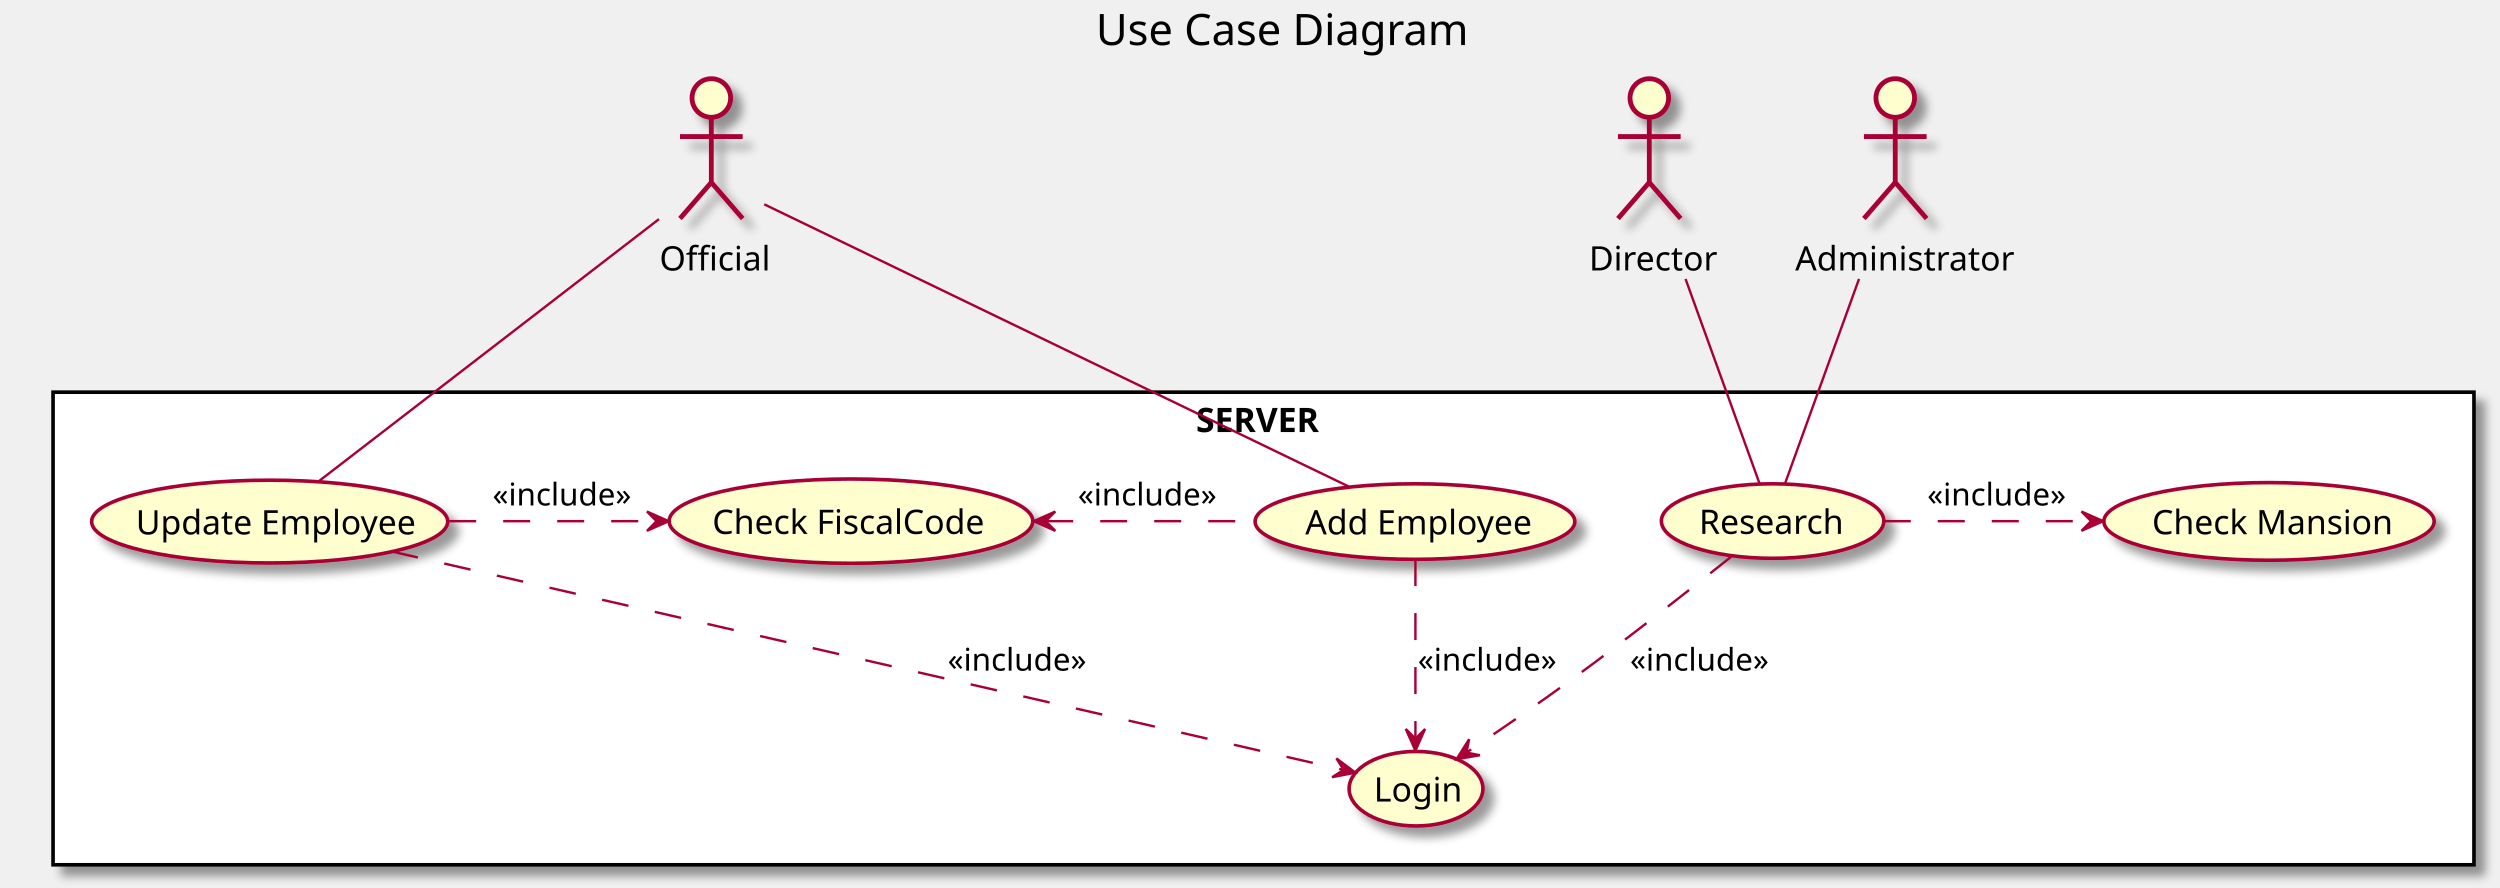
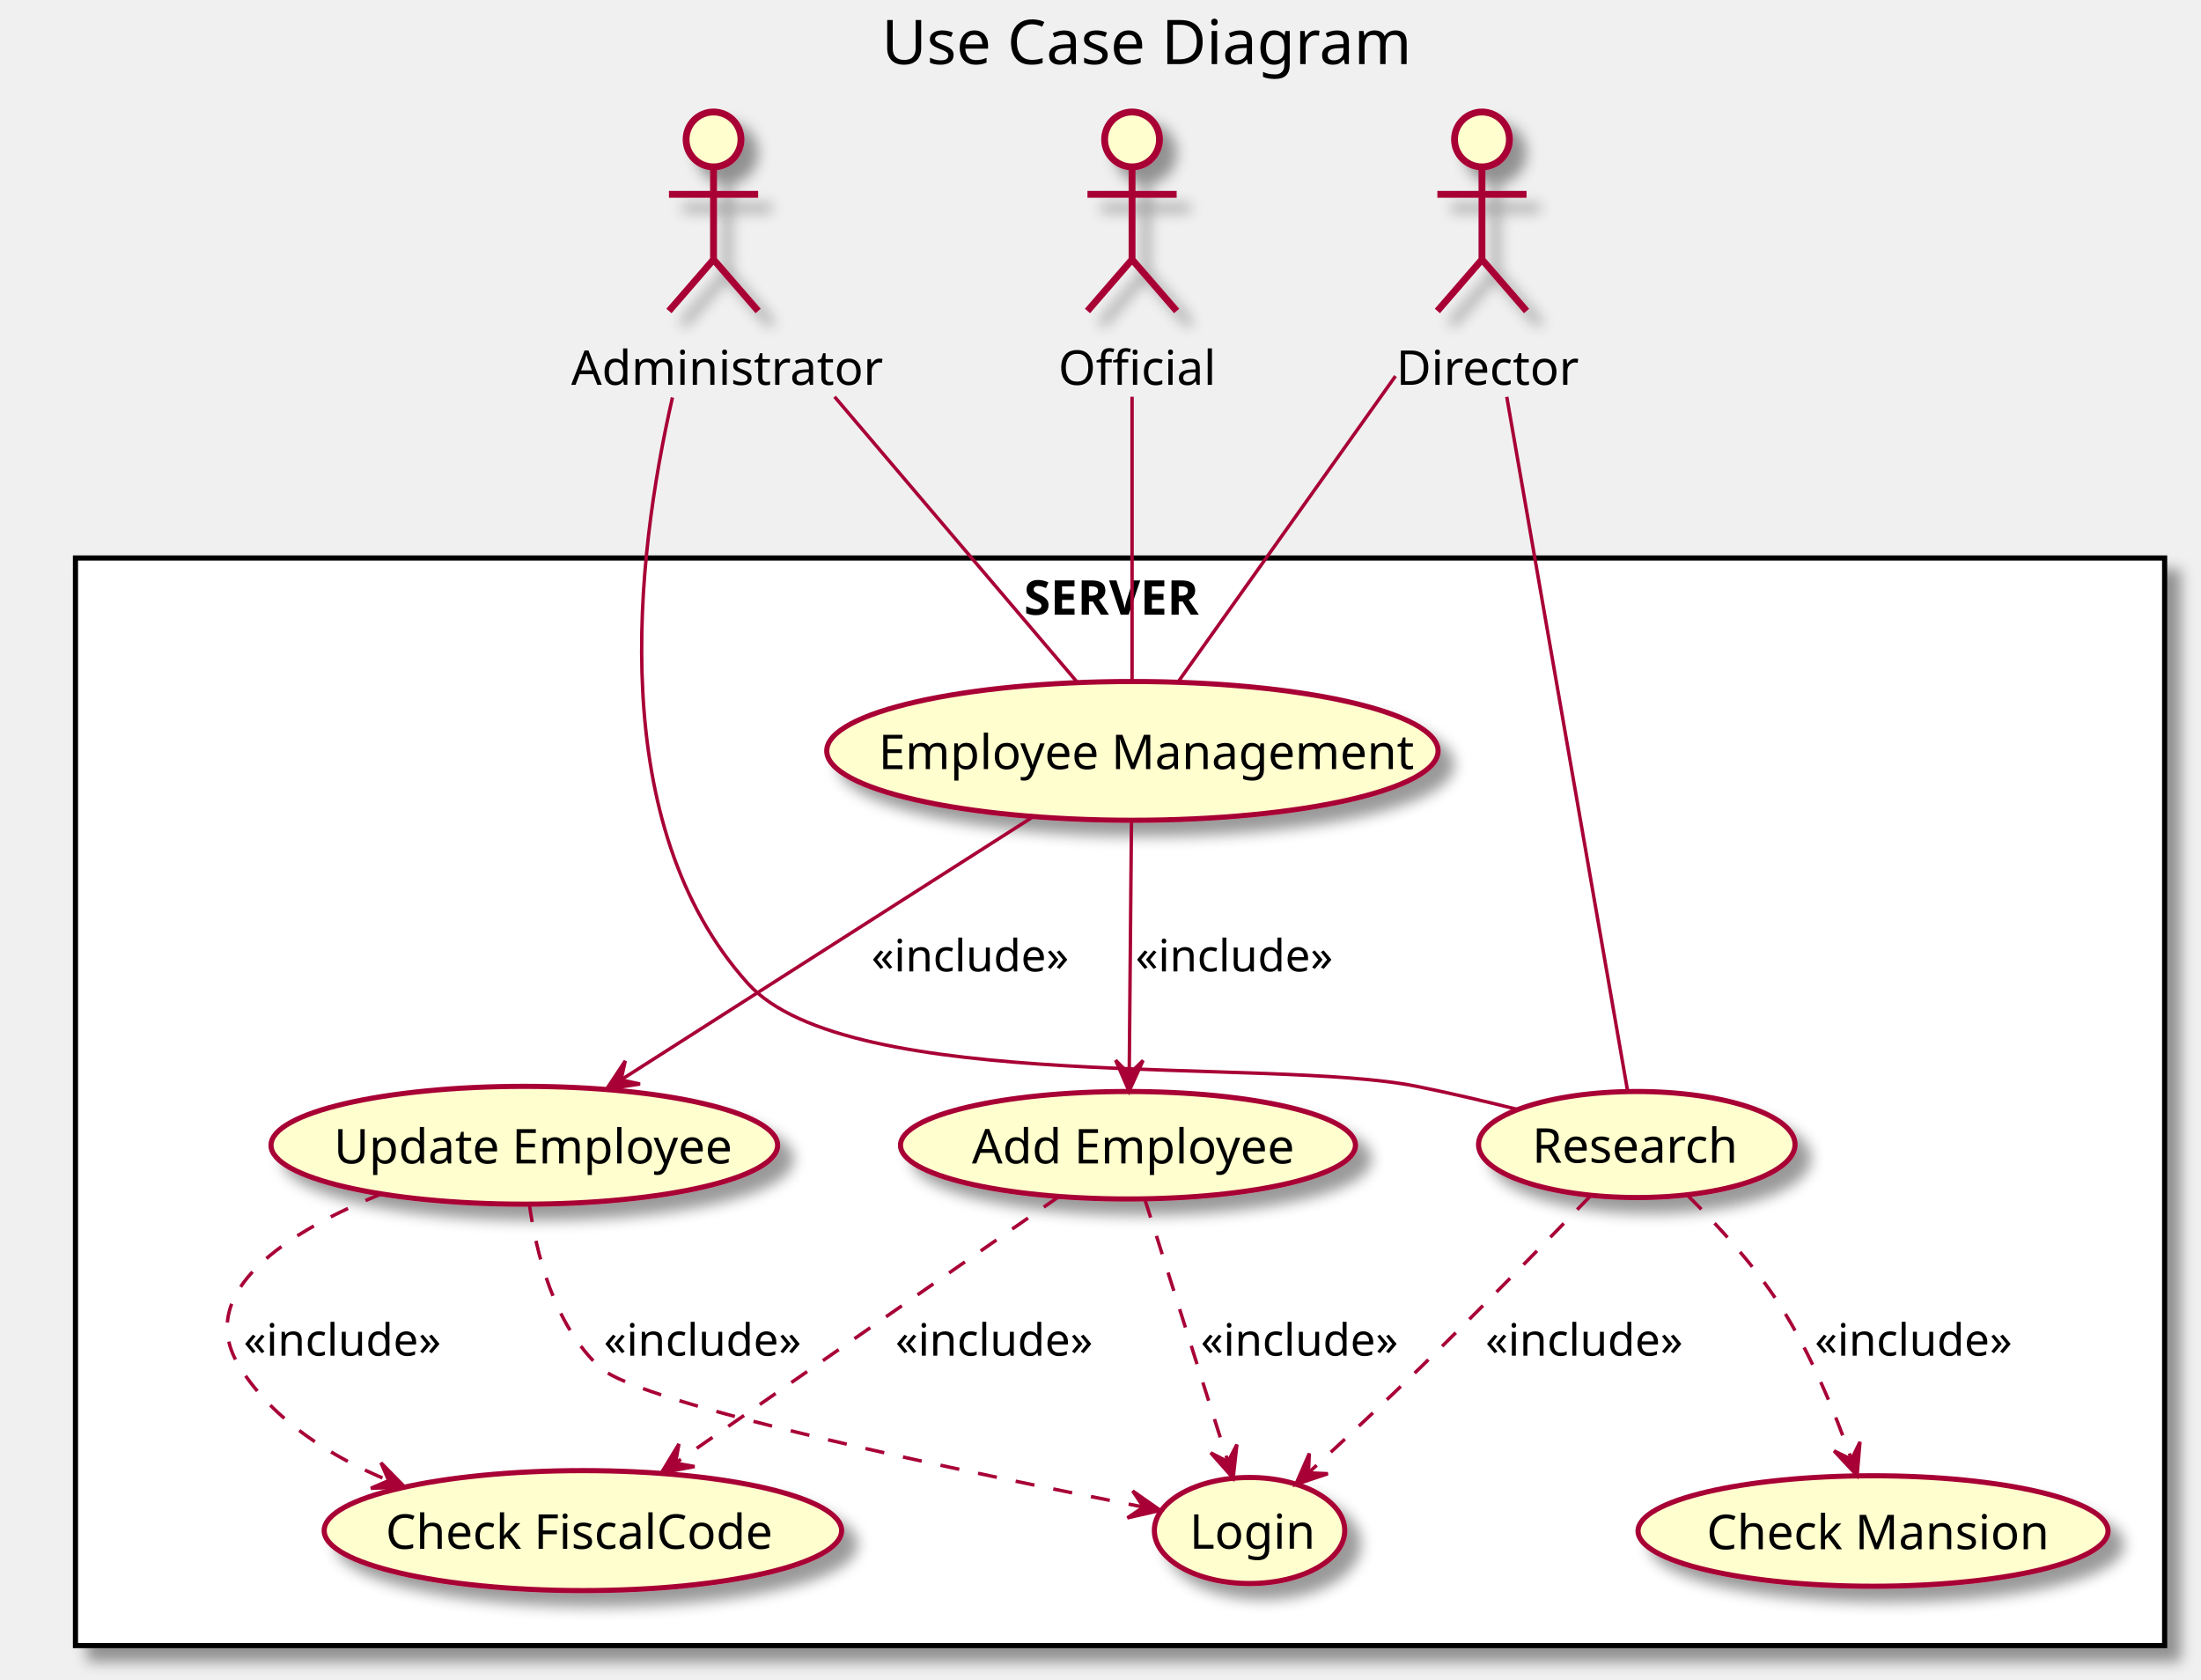
- <svg xmlns="http://www.w3.org/2000/svg" contentScriptType="application/ecmascript" contentStyleType="text/css" height="230.625px" preserveAspectRatio="none" style="width:648px;height:230px;" version="1.1" viewBox="0 0 648 230" width="648.125px" zoomAndPan="magnify">
+ <svg xmlns="http://www.w3.org/2000/svg" contentScriptType="application/ecmascript" contentStyleType="text/css" height="612.5px" preserveAspectRatio="none" style="width:802px;height:612px;" version="1.1" viewBox="0 0 802 612" width="802.5px" zoomAndPan="magnify">
  <defs>
-     <filter height="300%" id="f1fmrrc85kidke" width="300%" x="-1" y="-1">
-       <feGaussianBlur result="blurOut" stdDeviation="1.25" />
+     <filter height="300%" id="f1ado9i4lrvml3" width="300%" x="-1" y="-1">
+       <feGaussianBlur result="blurOut" stdDeviation="2.5" />
      <feColorMatrix in="blurOut" result="blurOut2" type="matrix" values="0 0 0 0 0 0 0 0 0 0 0 0 0 0 0 0 0 0 .4 0" />
-       <feOffset dx="2.5" dy="2.5" in="blurOut2" result="blurOut3" />
+       <feOffset dx="5.0" dy="5.0" in="blurOut2" result="blurOut3" />
      <feBlend in="SourceGraphic" in2="blurOut3" mode="normal" />
    </filter>
  </defs>
  <g>
-     <text fill="#000000" font-family="sans-serif" font-size="11.25" lengthAdjust="spacingAndGlyphs" textLength="94.375" x="284.062" y="11.678">Use Case Diagram</text>
-     <rect fill="#FFFFFF" filter="url(#f1fmrrc85kidke)" height="122.5" style="stroke: #000000; stroke-width: 0.938;" width="627.5" x="13.75" y="101.65" />
-     <text fill="#000000" font-family="sans-serif" font-size="8.75" font-weight="bold" lengthAdjust="spacingAndGlyphs" textLength="35" x="310" y="111.984">SERVER</text>
-     <ellipse cx="366.757" cy="135.189" fill="#FEFECE" filter="url(#f1fmrrc85kidke)" rx="41.444" ry="9.789" style="stroke: #A80036; stroke-width: 0.938;" />
-     <text fill="#000000" font-family="sans-serif" font-size="8.75" lengthAdjust="spacingAndGlyphs" textLength="56.875" x="338.32" y="138.505">Add Employee</text>
-     <ellipse cx="69.9" cy="135.193" fill="#FEFECE" filter="url(#f1fmrrc85kidke)" rx="46.15" ry="10.73" style="stroke: #A80036; stroke-width: 0.938;" />
-     <text fill="#000000" font-family="sans-serif" font-size="8.75" lengthAdjust="spacingAndGlyphs" textLength="69.375" x="35.212" y="138.508">Update Employee</text>
-     <ellipse cx="459.458" cy="135.058" fill="#FEFECE" filter="url(#f1fmrrc85kidke)" rx="28.833" ry="9.657" style="stroke: #A80036; stroke-width: 0.938;" />
-     <text fill="#000000" font-family="sans-serif" font-size="8.75" lengthAdjust="spacingAndGlyphs" textLength="38.125" x="440.396" y="138.373">Research</text>
-     <ellipse cx="367.031" cy="204.433" fill="#FEFECE" filter="url(#f1fmrrc85kidke)" rx="17.343" ry="9.657" style="stroke: #A80036; stroke-width: 0.938;" />
-     <text fill="#000000" font-family="sans-serif" font-size="8.75" lengthAdjust="spacingAndGlyphs" textLength="21.875" x="356.093" y="207.748">Login</text>
-     <ellipse cx="220.573" cy="135.078" fill="#FEFECE" filter="url(#f1fmrrc85kidke)" rx="47.136" ry="10.927" style="stroke: #A80036; stroke-width: 0.938;" />
-     <text fill="#000000" font-family="sans-serif" font-size="8.75" lengthAdjust="spacingAndGlyphs" textLength="71.875" x="184.636" y="138.393">Check FiscalCode</text>
-     <ellipse cx="588.125" cy="135.15" fill="#FEFECE" filter="url(#f1fmrrc85kidke)" rx="42.813" ry="10.063" style="stroke: #A80036; stroke-width: 0.938;" />
-     <text fill="#000000" font-family="sans-serif" font-size="8.75" lengthAdjust="spacingAndGlyphs" textLength="60.625" x="557.813" y="138.466">Check Mansion</text>
-     <ellipse cx="491.25" cy="25.4" fill="#FEFECE" filter="url(#f1fmrrc85kidke)" rx="5" ry="5" style="stroke: #A80036; stroke-width: 1.25;" />
-     <path d="M491.25,30.4 L491.25,47.275 M483.125,35.4 L499.375,35.4 M491.25,47.275 L483.125,56.65 M491.25,47.275 L499.375,56.65 " fill="none" filter="url(#f1fmrrc85kidke)" style="stroke: #A80036; stroke-width: 1.25;" />
-     <text fill="#000000" font-family="sans-serif" font-size="8.75" lengthAdjust="spacingAndGlyphs" textLength="51.875" x="465.312" y="70.109">Administrator</text>
-     <ellipse cx="184.375" cy="25.4" fill="#FEFECE" filter="url(#f1fmrrc85kidke)" rx="5" ry="5" style="stroke: #A80036; stroke-width: 1.25;" />
-     <path d="M184.375,30.4 L184.375,47.275 M176.25,35.4 L192.5,35.4 M184.375,47.275 L176.25,56.65 M184.375,47.275 L192.5,56.65 " fill="none" filter="url(#f1fmrrc85kidke)" style="stroke: #A80036; stroke-width: 1.25;" />
-     <text fill="#000000" font-family="sans-serif" font-size="8.75" lengthAdjust="spacingAndGlyphs" textLength="26.875" x="170.938" y="70.109">Official</text>
-     <ellipse cx="427.5" cy="25.4" fill="#FEFECE" filter="url(#f1fmrrc85kidke)" rx="5" ry="5" style="stroke: #A80036; stroke-width: 1.25;" />
-     <path d="M427.5,30.4 L427.5,47.275 M419.375,35.4 L435.625,35.4 M427.5,47.275 L419.375,56.65 M427.5,47.275 L435.625,56.65 " fill="none" filter="url(#f1fmrrc85kidke)" style="stroke: #A80036; stroke-width: 1.25;" />
-     <text fill="#000000" font-family="sans-serif" font-size="8.75" lengthAdjust="spacingAndGlyphs" textLength="31.25" x="411.875" y="70.109">Director</text>
-     <path d="M198.092,52.962 C230.836,68.773 313.514,108.697 349.591,126.117 " fill="none" id="Official-Add Employee" style="stroke: #A80036; stroke-width: 0.625;" />
-     <path d="M170.806,56.793 C148.438,74.027 104.153,108.148 82.504,124.829 " fill="none" id="Official-Update Employee" style="stroke: #A80036; stroke-width: 0.625;" />
-     <path d="M436.891,72.302 C443.355,90.173 451.558,112.852 456.054,125.282 " fill="none" id="Director-Research" style="stroke: #A80036; stroke-width: 0.625;" />
-     <path d="M481.859,72.302 C475.395,90.173 467.192,112.852 462.696,125.282 " fill="none" id="Administrator-Research" style="stroke: #A80036; stroke-width: 0.625;" />
-     <path d="M366.875,144.9 C366.875,156.887 366.875,177.909 366.875,191.338 " fill="none" id="Add Employee-&gt;Login" style="stroke: #A80036; stroke-width: 0.625; stroke-dasharray: 7.0,7.0;" />
-     <polygon fill="#A80036" points="366.875,194.578,369.375,188.953,366.875,191.453,364.375,188.953,366.875,194.578" style="stroke: #A80036; stroke-width: 0.625;" />
-     <text fill="#000000" font-family="sans-serif" font-size="8.125" lengthAdjust="spacingAndGlyphs" textLength="34.375" x="367.5" y="173.835">«include»</text>
-     <path d="M271.173,135.088 C288.796,135.088 308.358,135.088 325.179,135.088 " fill="none" id="Check FiscalCode&lt;-Add Employee" style="stroke: #A80036; stroke-width: 0.625; stroke-dasharray: 7.0,7.0;" />
-     <polygon fill="#A80036" points="267.906,135.088,273.531,137.588,271.031,135.088,273.531,132.588,267.906,135.088" style="stroke: #A80036; stroke-width: 0.625;" />
-     <text fill="#000000" font-family="sans-serif" font-size="8.125" lengthAdjust="spacingAndGlyphs" textLength="34.375" x="279.375" y="131.022">«include»</text>
-     <path d="M101.49,142.939 C163.257,157.113 298.598,188.17 348.188,199.55 " fill="none" id="Update Employee-&gt;Login" style="stroke: #A80036; stroke-width: 0.625; stroke-dasharray: 7.0,7.0;" />
-     <polygon fill="#A80036" points="351.328,200.27,346.405,196.575,348.282,199.571,345.286,201.448,351.328,200.27" style="stroke: #A80036; stroke-width: 0.625;" />
-     <text fill="#000000" font-family="sans-serif" font-size="8.125" lengthAdjust="spacingAndGlyphs" textLength="34.375" x="245.625" y="173.835">«include»</text>
-     <path d="M116.421,135.088 C133.429,135.088 152.753,135.088 170.102,135.088 " fill="none" id="Update Employee-&gt;Check FiscalCode" style="stroke: #A80036; stroke-width: 0.625; stroke-dasharray: 7.0,7.0;" />
-     <polygon fill="#A80036" points="173.317,135.088,167.692,132.588,170.192,135.088,167.692,137.588,173.317,135.088" style="stroke: #A80036; stroke-width: 0.625;" />
-     <text fill="#000000" font-family="sans-serif" font-size="8.125" lengthAdjust="spacingAndGlyphs" textLength="34.375" x="127.656" y="131.022">«include»</text>
-     <path d="M448.789,144.242 C438.405,152.535 422.056,165.402 407.5,176.025 C398.506,182.59 388.145,189.676 380.138,195.052 " fill="none" id="Research-&gt;Login" style="stroke: #A80036; stroke-width: 0.625; stroke-dasharray: 7.0,7.0;" />
-     <polygon fill="#A80036" points="377.518,196.807,383.583,195.753,380.114,195.067,380.8,191.599,377.518,196.807" style="stroke: #A80036; stroke-width: 0.625;" />
-     <text fill="#000000" font-family="sans-serif" font-size="8.125" lengthAdjust="spacingAndGlyphs" textLength="34.375" x="422.5" y="173.835">«include»</text>
-     <path d="M488.269,135.088 C504.043,135.088 523.95,135.088 541.832,135.088 " fill="none" id="Research-&gt;Check Mansion" style="stroke: #A80036; stroke-width: 0.625; stroke-dasharray: 7.0,7.0;" />
-     <polygon fill="#A80036" points="545.146,135.088,539.521,132.588,542.021,135.088,539.521,137.588,545.146,135.088" style="stroke: #A80036; stroke-width: 0.625;" />
-     <text fill="#000000" font-family="sans-serif" font-size="8.125" lengthAdjust="spacingAndGlyphs" textLength="34.375" x="499.531" y="131.022">«include»</text>
+     <text fill="#000000" font-family="sans-serif" font-size="22.5" lengthAdjust="spacingAndGlyphs" textLength="188.75" x="321.25" y="23.357">Use Case Diagram</text>
+     <rect fill="#FFFFFF" filter="url(#f1ado9i4lrvml3)" height="396.25" style="stroke: #000000; stroke-width: 1.875;" width="761.25" x="27.5" y="203.301" />
+     <text fill="#000000" font-family="sans-serif" font-size="17.5" font-weight="bold" lengthAdjust="spacingAndGlyphs" textLength="70" x="373.125" y="223.967">SERVER</text>
+     <ellipse cx="412.631" cy="273.577" fill="#FEFECE" filter="url(#f1ado9i4lrvml3)" rx="111.381" ry="25.276" style="stroke: #A80036; stroke-width: 1.875;" />
+     <text fill="#000000" font-family="sans-serif" font-size="17.5" lengthAdjust="spacingAndGlyphs" textLength="185" x="320.131" y="280.208">Employee Management</text>
+     <ellipse cx="191.05" cy="417.261" fill="#FEFECE" filter="url(#f1ado9i4lrvml3)" rx="92.3" ry="21.46" style="stroke: #A80036; stroke-width: 1.875;" />
+     <text fill="#000000" font-family="sans-serif" font-size="17.5" lengthAdjust="spacingAndGlyphs" textLength="138.75" x="121.675" y="423.892">Update Employee</text>
+     <ellipse cx="411.014" cy="417.254" fill="#FEFECE" filter="url(#f1ado9i4lrvml3)" rx="82.889" ry="19.578" style="stroke: #A80036; stroke-width: 1.875;" />
+     <text fill="#000000" font-family="sans-serif" font-size="17.5" lengthAdjust="spacingAndGlyphs" textLength="113.75" x="354.139" y="423.885">Add Employee</text>
+     <ellipse cx="596.417" cy="416.99" fill="#FEFECE" filter="url(#f1ado9i4lrvml3)" rx="57.667" ry="19.315" style="stroke: #A80036; stroke-width: 1.875;" />
+     <text fill="#000000" font-family="sans-serif" font-size="17.5" lengthAdjust="spacingAndGlyphs" textLength="76.25" x="558.292" y="423.621">Research</text>
+     <ellipse cx="455.311" cy="557.615" fill="#FEFECE" filter="url(#f1ado9i4lrvml3)" rx="34.686" ry="19.315" style="stroke: #A80036; stroke-width: 1.875;" />
+     <text fill="#000000" font-family="sans-serif" font-size="17.5" lengthAdjust="spacingAndGlyphs" textLength="43.75" x="433.436" y="564.246">Login</text>
+     <ellipse cx="212.397" cy="557.655" fill="#FEFECE" filter="url(#f1ado9i4lrvml3)" rx="94.272" ry="21.854" style="stroke: #A80036; stroke-width: 1.875;" />
+     <text fill="#000000" font-family="sans-serif" font-size="17.5" lengthAdjust="spacingAndGlyphs" textLength="143.75" x="140.522" y="564.286">Check FiscalCode</text>
+     <ellipse cx="682.501" cy="557.801" fill="#FEFECE" filter="url(#f1ado9i4lrvml3)" rx="85.626" ry="20.125" style="stroke: #A80036; stroke-width: 1.875;" />
+     <text fill="#000000" font-family="sans-serif" font-size="17.5" lengthAdjust="spacingAndGlyphs" textLength="121.25" x="621.876" y="564.432">Check Mansion</text>
+     <ellipse cx="260" cy="50.801" fill="#FEFECE" filter="url(#f1ado9i4lrvml3)" rx="10" ry="10" style="stroke: #A80036; stroke-width: 2.5;" />
+     <path d="M260,60.801 L260,94.551 M243.75,70.801 L276.25,70.801 M260,94.551 L243.75,113.301 M260,94.551 L276.25,113.301 " fill="none" filter="url(#f1ado9i4lrvml3)" style="stroke: #A80036; stroke-width: 2.5;" />
+     <text fill="#000000" font-family="sans-serif" font-size="17.5" lengthAdjust="spacingAndGlyphs" textLength="103.75" x="208.125" y="140.217">Administrator</text>
+     <ellipse cx="412.5" cy="50.801" fill="#FEFECE" filter="url(#f1ado9i4lrvml3)" rx="10" ry="10" style="stroke: #A80036; stroke-width: 2.5;" />
+     <path d="M412.5,60.801 L412.5,94.551 M396.25,70.801 L428.75,70.801 M412.5,94.551 L396.25,113.301 M412.5,94.551 L428.75,113.301 " fill="none" filter="url(#f1ado9i4lrvml3)" style="stroke: #A80036; stroke-width: 2.5;" />
+     <text fill="#000000" font-family="sans-serif" font-size="17.5" lengthAdjust="spacingAndGlyphs" textLength="53.75" x="385.625" y="140.217">Official</text>
+     <ellipse cx="540" cy="50.801" fill="#FEFECE" filter="url(#f1ado9i4lrvml3)" rx="10" ry="10" style="stroke: #A80036; stroke-width: 2.5;" />
+     <path d="M540,60.801 L540,94.551 M523.75,70.801 L556.25,70.801 M540,94.551 L523.75,113.301 M540,94.551 L556.25,113.301 " fill="none" filter="url(#f1ado9i4lrvml3)" style="stroke: #A80036; stroke-width: 2.5;" />
+     <text fill="#000000" font-family="sans-serif" font-size="17.5" lengthAdjust="spacingAndGlyphs" textLength="62.5" x="508.75" y="140.217">Director</text>
+     <path d="M304.109,144.558 C333.314,178.911 370.219,222.32 392.559,248.595 " fill="none" id="Administrator-Employee Management" style="stroke: #A80036; stroke-width: 1.25;" />
+     <path d="M508.484,137.016 C483.41,172.29 449.311,220.263 429.23,248.514 " fill="none" id="Director-Employee Management" style="stroke: #A80036; stroke-width: 1.25;" />
+     <path d="M412.5,144.558 C412.5,178.703 412.5,221.796 412.5,248.118 " fill="none" id="Official-Employee Management" style="stroke: #A80036; stroke-width: 1.25;" />
+     <path d="M376.952,297.245 C335.569,323.666 267.644,367.029 226.421,393.347 " fill="none" id="Employee Management-&gt;Update Employee" style="stroke: #A80036; stroke-width: 1.25;" />
+     <polygon fill="#A80036" points="221.035,396.786,233.208,394.947,226.303,393.423,227.828,386.518,221.035,396.786" style="stroke: #A80036; stroke-width: 1.25;" />
+     <text fill="#000000" font-family="sans-serif" font-size="16.25" lengthAdjust="spacingAndGlyphs" textLength="68.75" x="317.5" y="353.92">«include»</text>
+     <path d="M412.288,298.512 C412.059,324.343 411.697,365.25 411.467,391.292 " fill="none" id="Employee Management-&gt;Add Employee" style="stroke: #A80036; stroke-width: 1.25;" />
+     <polygon fill="#A80036" points="411.411,397.575,416.511,386.369,411.467,391.325,406.511,386.281,411.411,397.575" style="stroke: #A80036; stroke-width: 1.25;" />
+     <text fill="#000000" font-family="sans-serif" font-size="16.25" lengthAdjust="spacingAndGlyphs" textLength="68.75" x="413.75" y="353.92">«include»</text>
+     <path d="M549.038,144.591 C561.864,218.269 584.717,349.552 593.076,397.566 " fill="none" id="Director-Research" style="stroke: #A80036; stroke-width: 1.25;" />
+     <path d="M245.028,144.818 C231.455,204.263 220.629,300.639 272.5,358.301 C309.152,399.045 462.525,384.977 516.25,395.801 C528.179,398.204 541.006,401.217 552.82,404.168 " fill="none" id="Administrator-Research" style="stroke: #A80036; stroke-width: 1.25;" />
+     <path d="M417.15,436.93 C424.967,461.607 438.767,505.176 447.369,532.333 " fill="none" id="Add Employee-&gt;Login" style="stroke: #A80036; stroke-width: 1.25; stroke-dasharray: 7.0,7.0;" />
+     <polygon fill="#A80036" points="449.331,538.53,450.701,526.295,447.444,532.572,441.168,529.314,449.331,538.53" style="stroke: #A80036; stroke-width: 1.25;" />
+     <text fill="#000000" font-family="sans-serif" font-size="16.25" lengthAdjust="spacingAndGlyphs" textLength="68.75" x="437.5" y="493.92">«include»</text>
+     <path d="M386.079,435.795 C350.59,460.457 285.769,505.506 246.17,533.026 " fill="none" id="Add Employee-&gt;Check FiscalCode" style="stroke: #A80036; stroke-width: 1.25; stroke-dasharray: 7.0,7.0;" />
+     <polygon fill="#A80036" points="240.994,536.623,253.085,534.31,246.126,533.057,247.38,526.098,240.994,536.623" style="stroke: #A80036; stroke-width: 1.25;" />
+     <text fill="#000000" font-family="sans-serif" font-size="16.25" lengthAdjust="spacingAndGlyphs" textLength="68.75" x="326.25" y="493.92">«include»</text>
+     <path d="M192.819,438.31 C195.326,456.518 201.839,482.844 218.75,498.301 C233.37,511.662 353.381,536.645 416.505,549.049 " fill="none" id="Update Employee-&gt;Login" style="stroke: #A80036; stroke-width: 1.25; stroke-dasharray: 7.0,7.0;" />
+     <polygon fill="#A80036" points="422.801,550.281,412.721,543.214,416.668,549.081,410.8,553.028,422.801,550.281" style="stroke: #A80036; stroke-width: 1.25;" />
+     <text fill="#000000" font-family="sans-serif" font-size="16.25" lengthAdjust="spacingAndGlyphs" textLength="68.75" x="220" y="493.92">«include»</text>
+     <path d="M139.646,434.696 C105.405,448.522 69.765,470.495 87.5,498.301 C99.852,517.667 120.512,530.682 141.514,539.386 " fill="none" id="Update Employee-&gt;Check FiscalCode" style="stroke: #A80036; stroke-width: 1.25; stroke-dasharray: 7.0,7.0;" />
+     <polygon fill="#A80036" points="147.44,541.728,138.817,532.942,141.628,539.43,135.14,542.241,147.44,541.728" style="stroke: #A80036; stroke-width: 1.25;" />
+     <text fill="#000000" font-family="sans-serif" font-size="16.25" lengthAdjust="spacingAndGlyphs" textLength="68.75" x="88.75" y="493.92">«include»</text>
+     <path d="M579.569,435.685 C563.775,452.038 539.301,477.11 517.5,498.301 C504.18,511.248 488.919,525.453 476.81,536.579 " fill="none" id="Research-&gt;Login" style="stroke: #A80036; stroke-width: 1.25; stroke-dasharray: 7.0,7.0;" />
+     <polygon fill="#A80036" points="472.168,540.837,483.838,536.918,476.774,536.613,477.079,529.548,472.168,540.837" style="stroke: #A80036; stroke-width: 1.25;" />
+     <text fill="#000000" font-family="sans-serif" font-size="16.25" lengthAdjust="spacingAndGlyphs" textLength="68.75" x="541.25" y="493.92">«include»</text>
+     <path d="M615.013,435.612 C625.903,446.393 639.294,460.99 648.75,475.801 C659.851,493.19 668.68,514.847 674.519,531.337 " fill="none" id="Research-&gt;Check Mansion" style="stroke: #A80036; stroke-width: 1.25; stroke-dasharray: 7.0,7.0;" />
+     <polygon fill="#A80036" points="676.685,537.608,677.739,525.342,674.645,531.7,668.286,528.606,676.685,537.608" style="stroke: #A80036; stroke-width: 1.25;" />
+     <text fill="#000000" font-family="sans-serif" font-size="16.25" lengthAdjust="spacingAndGlyphs" textLength="68.75" x="661.25" y="493.92">«include»</text>
  </g>
</svg>
